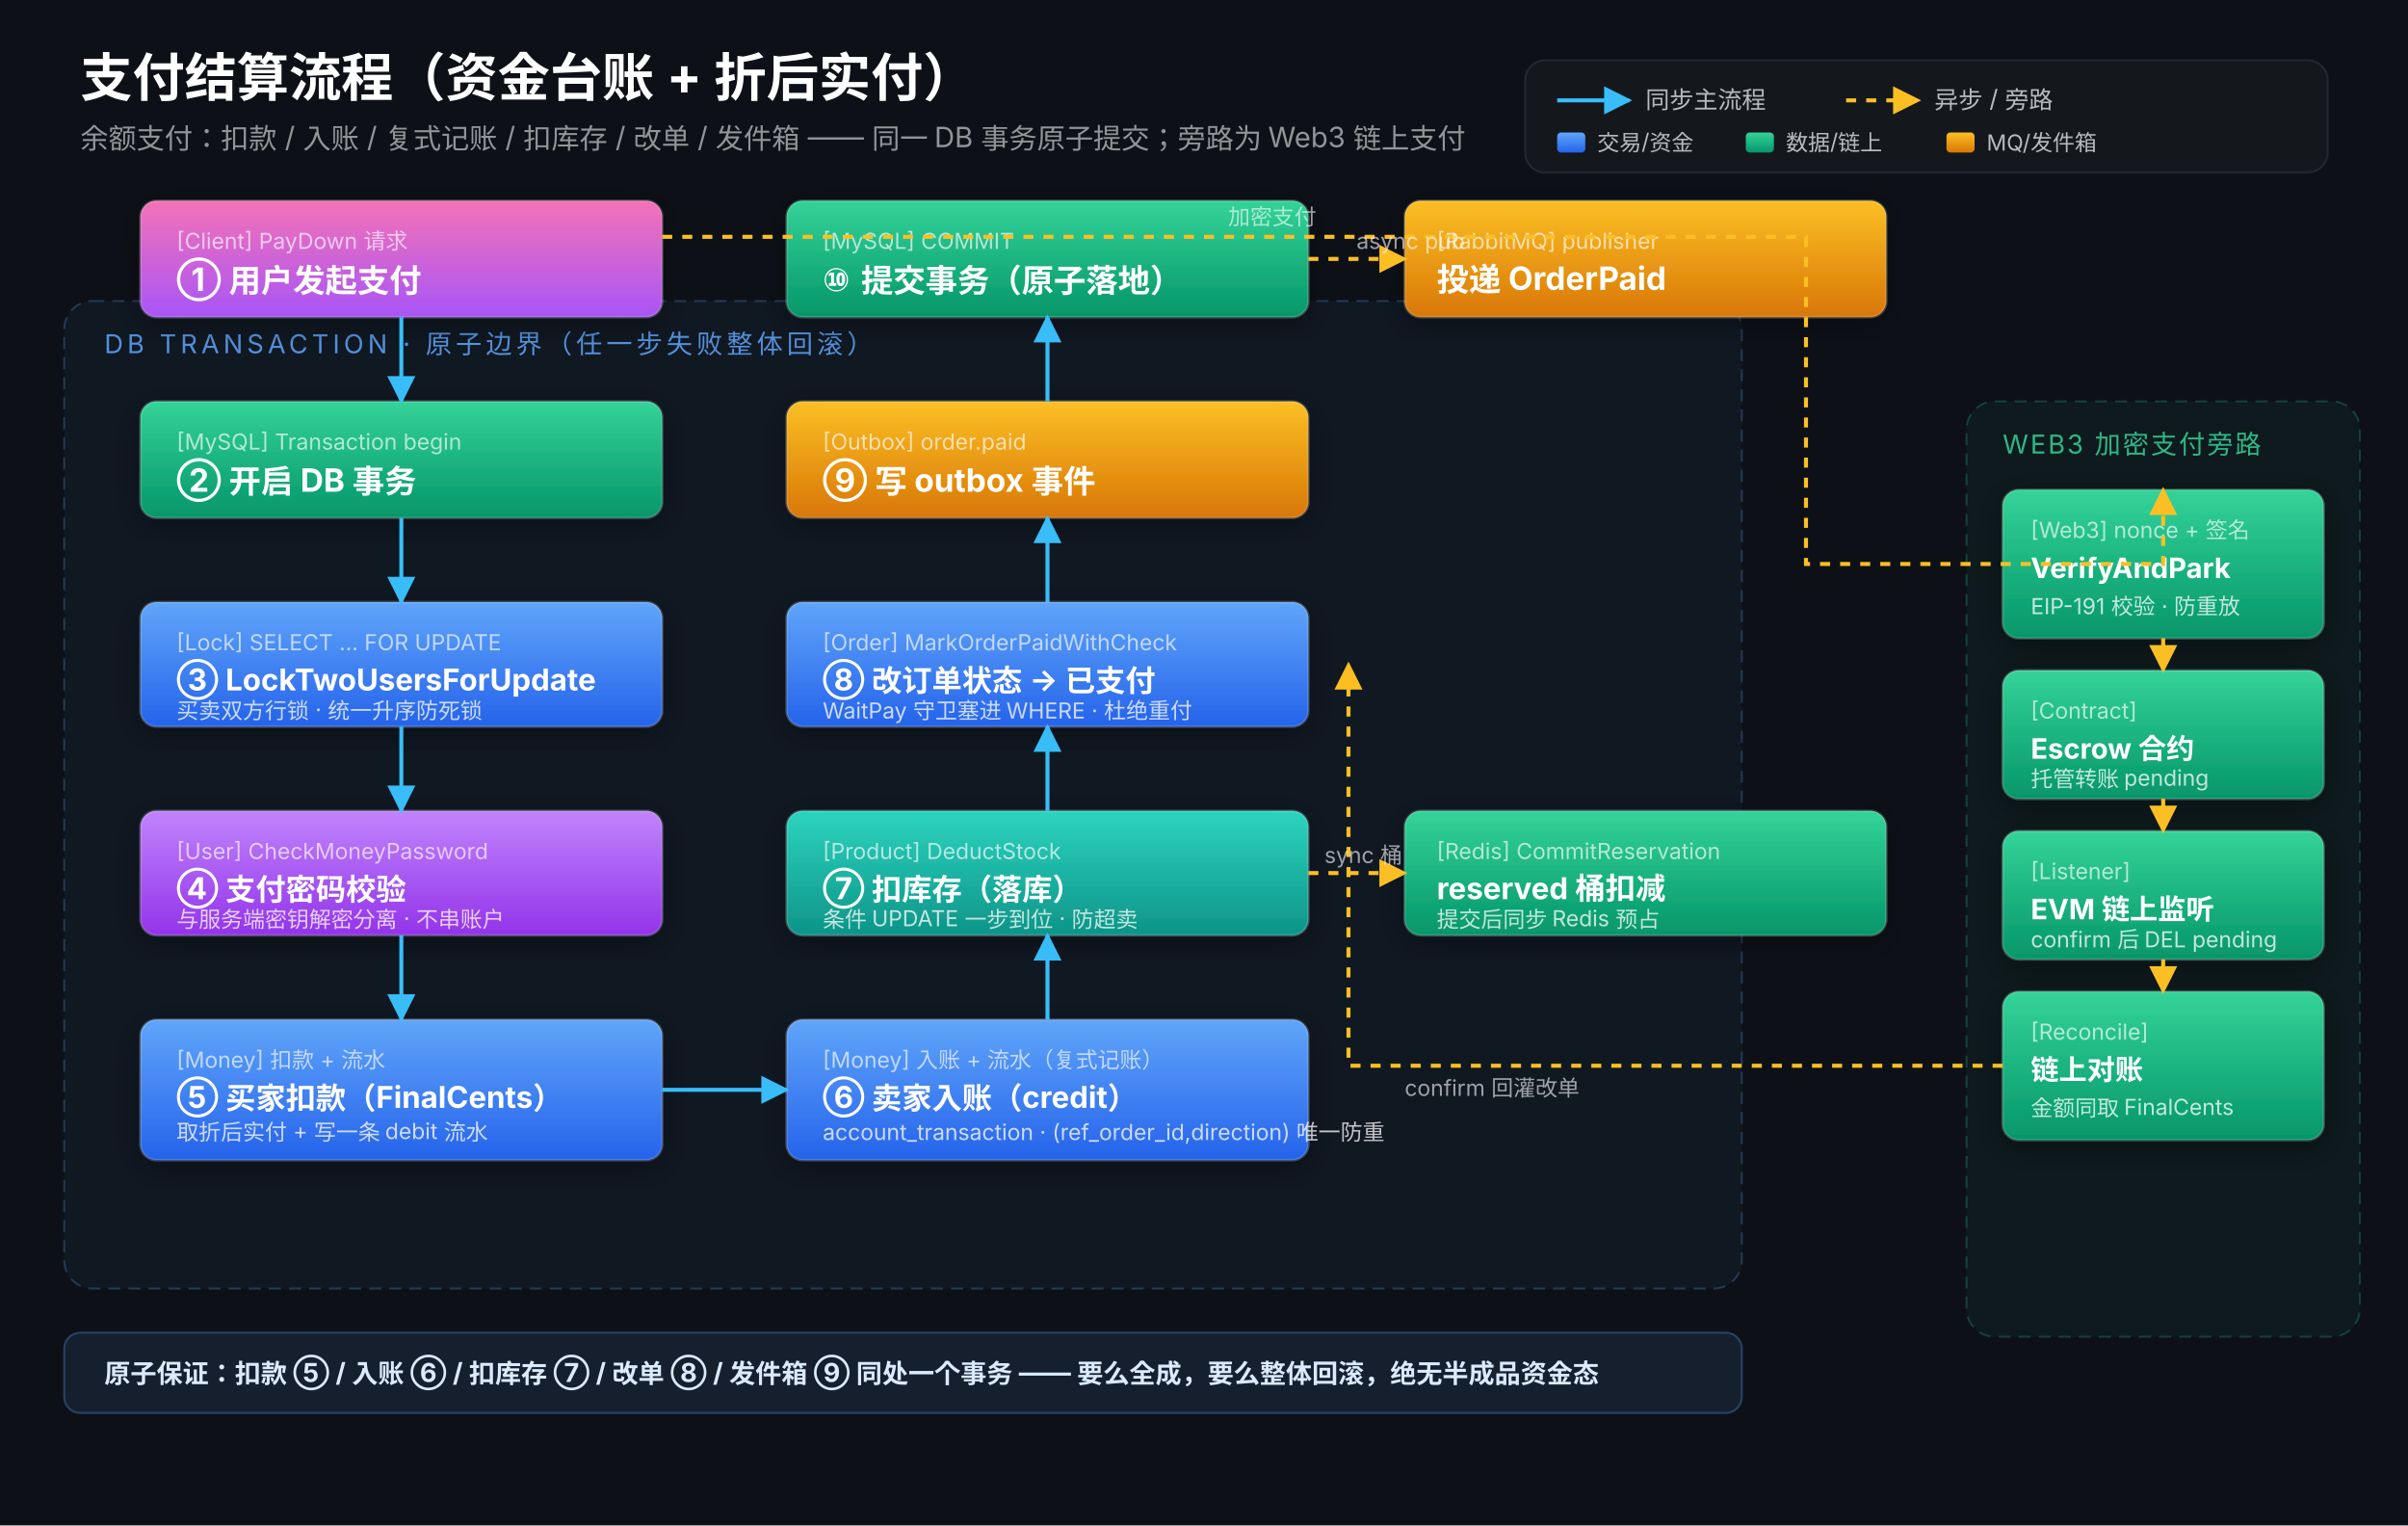
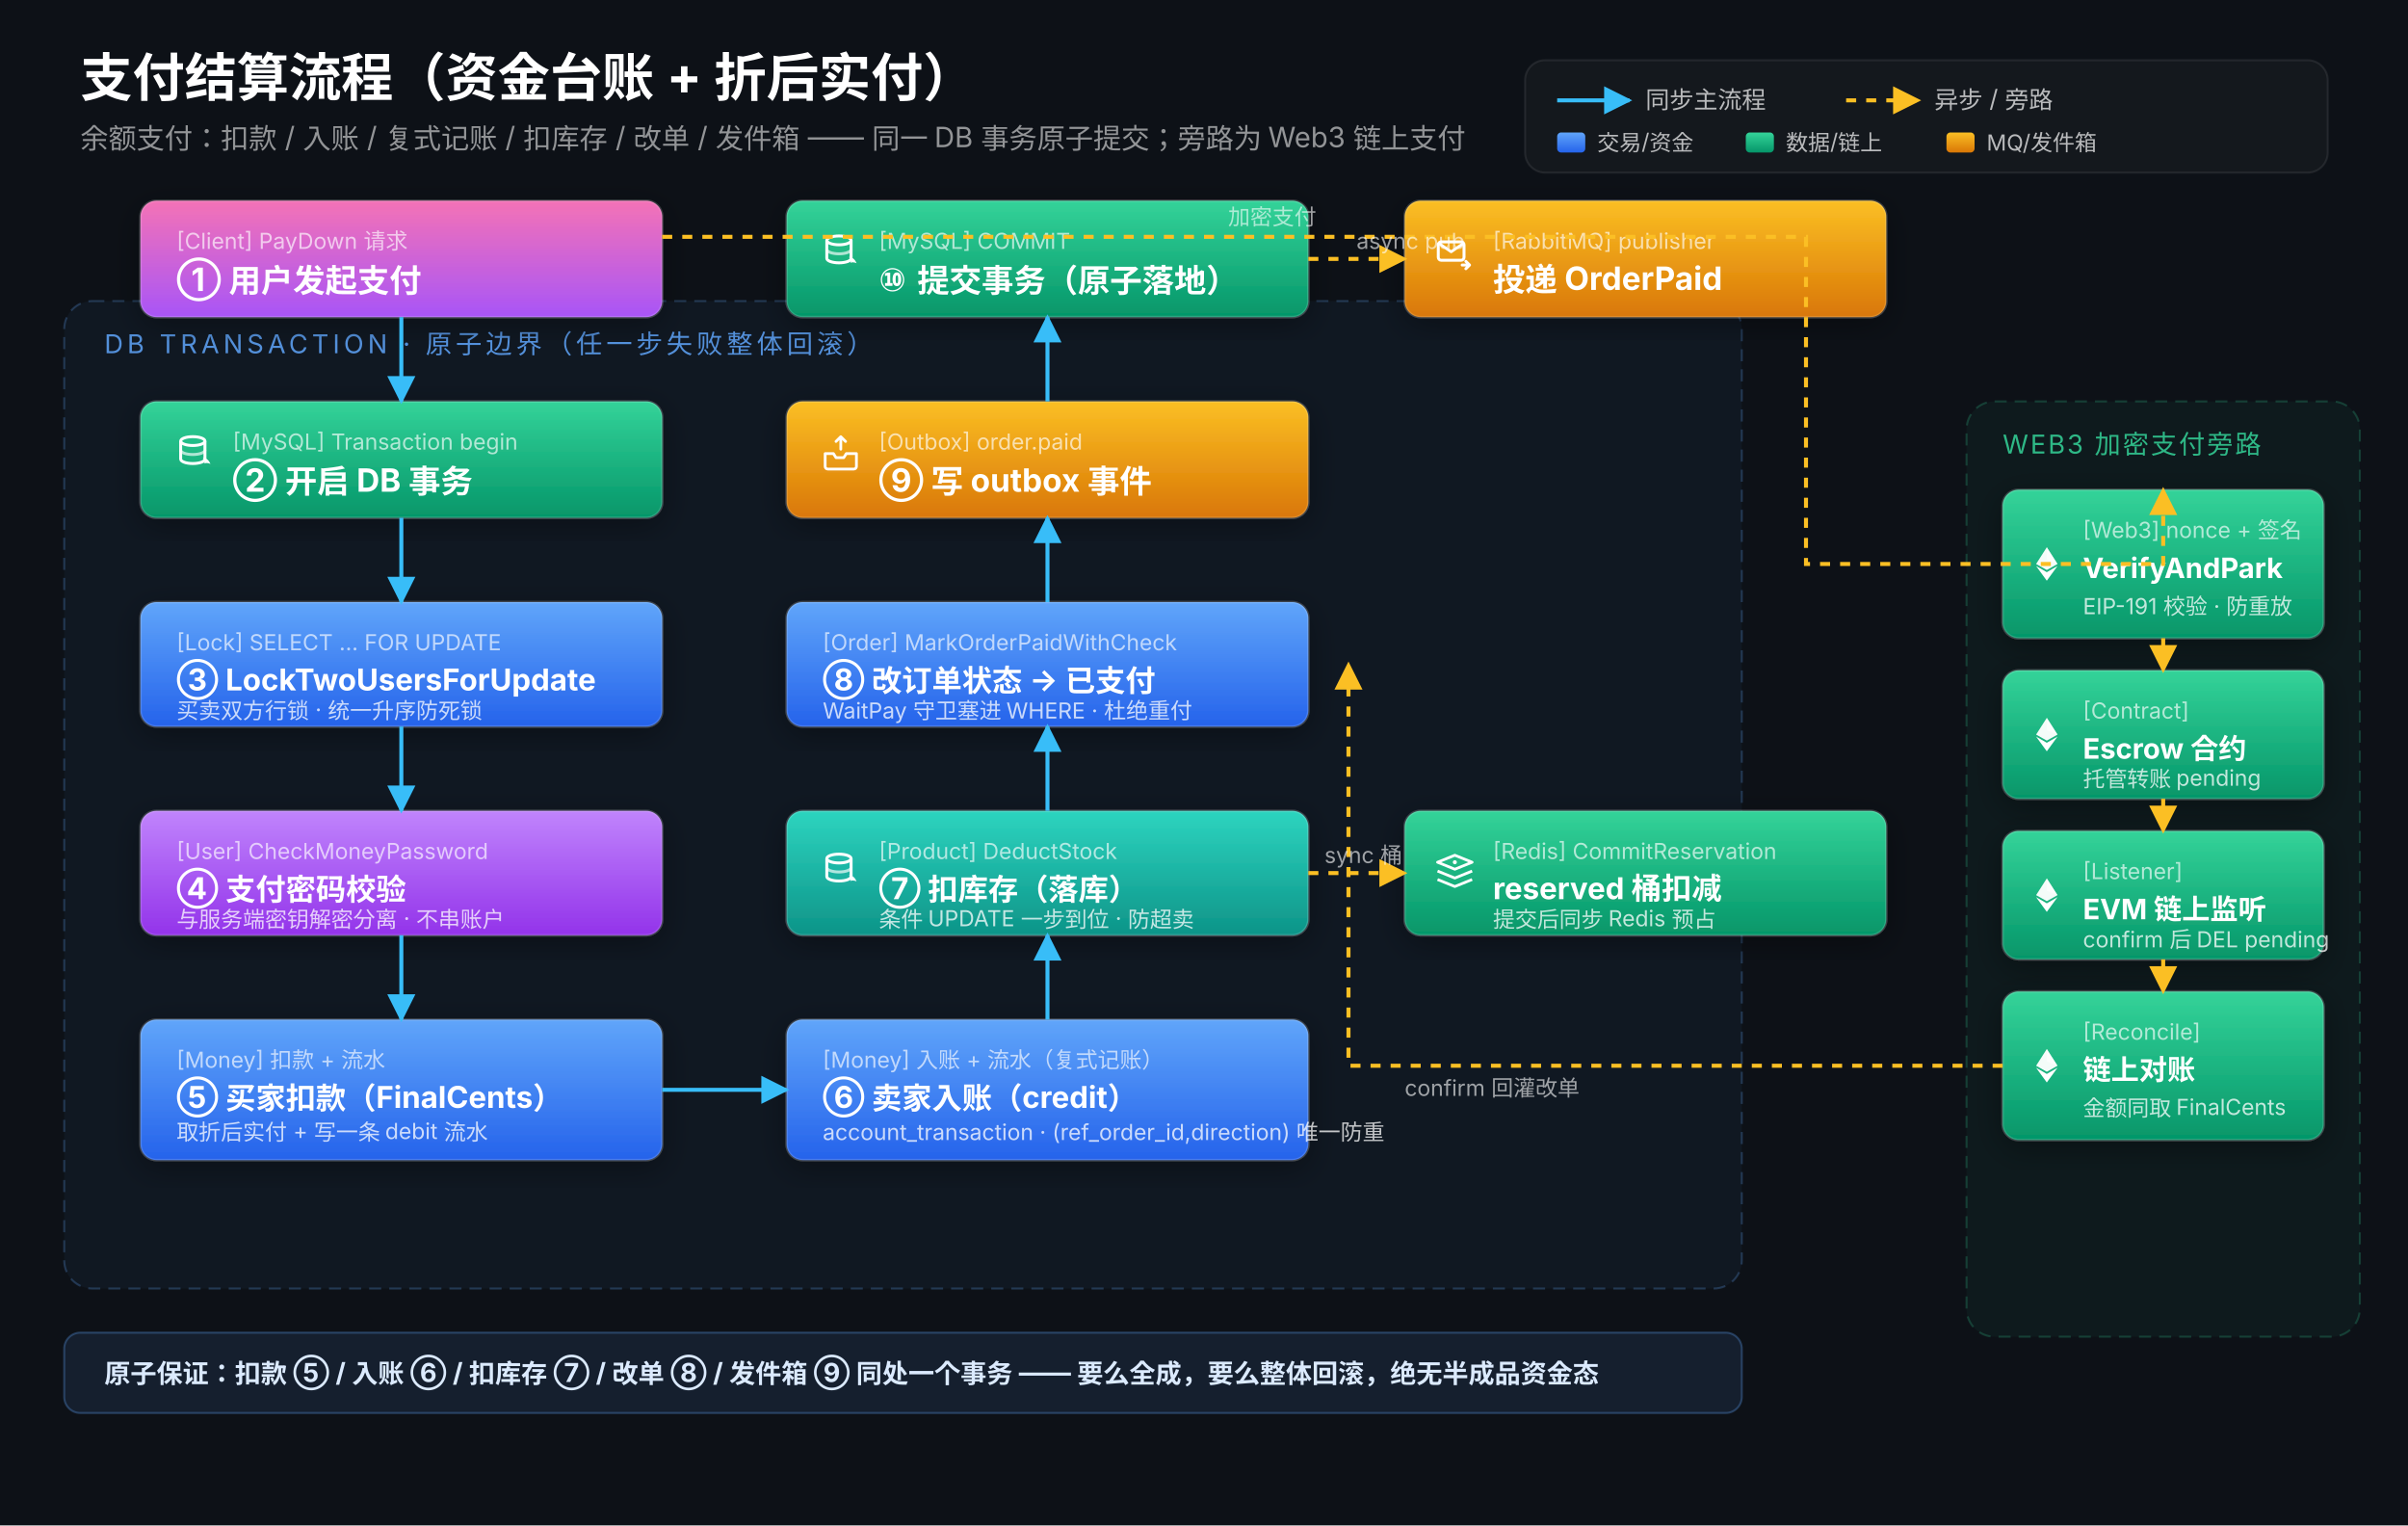
<svg xmlns="http://www.w3.org/2000/svg" viewBox="0 0 1200 760" font-family="'Inter','SF Pro Display','Segoe UI',system-ui,sans-serif">
  <defs>
    <linearGradient id="gClient" x1="0" y1="0" x2="0" y2="1">
      <stop offset="0" stop-color="#f472b6" />
      <stop offset="1" stop-color="#a855f7" />
    </linearGradient>
    <linearGradient id="gGate" x1="0" y1="0" x2="0" y2="1">
      <stop offset="0" stop-color="#38bdf8" />
      <stop offset="1" stop-color="#0ea5e9" />
    </linearGradient>
    <linearGradient id="gTrade" x1="0" y1="0" x2="0" y2="1">
      <stop offset="0" stop-color="#60a5fa" />
      <stop offset="1" stop-color="#2563eb" />
    </linearGradient>
    <linearGradient id="gProduct" x1="0" y1="0" x2="0" y2="1">
      <stop offset="0" stop-color="#2dd4bf" />
      <stop offset="1" stop-color="#0d9488" />
    </linearGradient>
    <linearGradient id="gPromo" x1="0" y1="0" x2="0" y2="1">
      <stop offset="0" stop-color="#fb923c" />
      <stop offset="1" stop-color="#ea580c" />
    </linearGradient>
    <linearGradient id="gUser" x1="0" y1="0" x2="0" y2="1">
      <stop offset="0" stop-color="#c084fc" />
      <stop offset="1" stop-color="#9333ea" />
    </linearGradient>
    <linearGradient id="gData" x1="0" y1="0" x2="0" y2="1">
      <stop offset="0" stop-color="#34d399" />
      <stop offset="1" stop-color="#059669" />
    </linearGradient>
    <linearGradient id="gMQ" x1="0" y1="0" x2="0" y2="1">
      <stop offset="0" stop-color="#fbbf24" />
      <stop offset="1" stop-color="#d97706" />
    </linearGradient>
    <filter id="shadow" x="-20%" y="-20%" width="140%" height="140%">
      <feDropShadow dx="0" dy="4" stdDeviation="8" flood-color="#000000" flood-opacity="0.35" />
    </filter>
    <filter id="glow" x="-50%" y="-50%" width="200%" height="200%">
      <feGaussianBlur stdDeviation="6" result="b" />
      <feMerge>
        <feMergeNode in="b" />
        <feMergeNode in="SourceGraphic" />
      </feMerge>
    </filter>
    <marker id="arrow" viewBox="0 0 10 10" refX="9" refY="5" markerWidth="7" markerHeight="7" orient="auto-start-reverse">
      <path d="M0,0 L10,5 L0,10 z" fill="#38bdf8" />
    </marker>
    <marker id="arrowA" viewBox="0 0 10 10" refX="9" refY="5" markerWidth="7" markerHeight="7" orient="auto-start-reverse">
      <path d="M0,0 L10,5 L0,10 z" fill="#fbbf24" />
    </marker>
+     <symbol id="ic-mysql" viewBox="0 0 24 24">
+       <g fill="none" stroke="#ffffff" stroke-width="1.6" stroke-linejoin="round">
+         <ellipse cx="11" cy="5.2" rx="6.6" ry="2.4" />
+         <path d="M4.4 5.2 V15 c0 1.33 2.96 2.4 6.6 2.4 s6.6-1.07 6.6-2.4 V5.2" />
+         <path d="M4.4 10.1 c0 1.33 2.96 2.4 6.6 2.4 s6.6-1.07 6.6-2.4" stroke-opacity="0.65" />
+       </g>
+       <path d="M16.4 14.2 c2.2 0.2 3.4 1.6 4.2 3.4 c-1.7-0.7-2.6-0.5-3.4-0.2 c0.5-1.1 0.1-2.2-0.8-3.2 z" fill="#ffffff" />
+     </symbol>
+     <symbol id="ic-redis" viewBox="0 0 24 24">
+       <g fill="none" stroke="#ffffff" stroke-width="1.5" stroke-linejoin="round">
+         <path d="M2.6 7.2 L12 3.4 L21.4 7.2 L12 11 Z" />
+         <path d="M2.6 12 L12 15.8 L21.4 12" />
+         <path d="M2.6 16.6 L12 20.4 L21.4 16.6" />
+       </g>
+       <circle cx="12" cy="7.2" r="1.1" fill="#ffffff" />
+     </symbol>
+     <symbol id="ic-rabbitmq" viewBox="0 0 24 24">
+       <rect x="3" y="6" width="14" height="10" rx="1.6" fill="none" stroke="#ffffff" stroke-width="1.6" />
+       <path d="M3.6 7 L10 11.4 L16.4 7" fill="none" stroke="#ffffff" stroke-width="1.5" stroke-linejoin="round" />
+       <path d="M16 18.6 h4 m0 0 l-2-2 m2 2 l-2 2" fill="none" stroke="#ffffff" stroke-width="1.6" stroke-linecap="round" stroke-linejoin="round" />
+     </symbol>
+     <symbol id="ic-es" viewBox="0 0 24 24">
+       <circle cx="10" cy="10" r="6" fill="none" stroke="#ffffff" stroke-width="1.7" />
+       <path d="M14.6 14.6 L20 20" stroke="#ffffff" stroke-width="2" stroke-linecap="round" />
+       <path d="M7.4 10 h5.2 M10 7.4 v5.2" stroke="#ffffff" stroke-width="1.3" stroke-opacity="0.7" />
+     </symbol>
+     <symbol id="ic-milvus" viewBox="0 0 24 24">
+       <g stroke="#ffffff" stroke-width="1.3" stroke-opacity="0.7">
+         <path d="M6 7 L12 12 M18 6 L12 12 M5 17 L12 12 M17 17 L12 12" />
+       </g>
+       <g fill="#ffffff">
+         <circle cx="6" cy="7" r="1.7" />
+         <circle cx="18" cy="6" r="1.7" />
+         <circle cx="5" cy="17" r="1.7" />
+         <circle cx="17" cy="17" r="1.7" />
+         <circle cx="12" cy="12" r="2.2" />
+       </g>
+     </symbol>
+     <symbol id="ic-web3" viewBox="0 0 24 24">
+       <g fill="#ffffff">
+         <path d="M12 2 L18.4 12 L12 15.6 L5.6 12 Z" fill-opacity="0.95" />
+         <path d="M12 2 L18.4 12 L12 9.4 Z" fill-opacity="0.6" />
+         <path d="M12 16.9 L18.4 13.2 L12 22 L5.6 13.2 Z" />
+       </g>
+     </symbol>
+     <symbol id="ic-web" viewBox="0 0 24 24">
+       <rect x="3" y="4.5" width="18" height="15" rx="1.8" fill="none" stroke="#ffffff" stroke-width="1.6" />
+       <path d="M3 8.6 H21" stroke="#ffffff" stroke-width="1.6" />
+       <g fill="#ffffff">
+         <circle cx="5.6" cy="6.5" r="0.8" />
+         <circle cx="8" cy="6.5" r="0.8" />
+       </g>
+     </symbol>
+     <symbol id="ic-mobile" viewBox="0 0 24 24">
+       <rect x="7" y="3" width="10" height="18" rx="2.2" fill="none" stroke="#ffffff" stroke-width="1.6" />
+       <path d="M10.4 18 h3.2" stroke="#ffffff" stroke-width="1.6" stroke-linecap="round" />
+     </symbol>
+     <symbol id="ic-gateway" viewBox="0 0 24 24">
+       <path d="M12 2.6 L20 5.4 V11 c0 5.2-3.4 8.2-8 10.4 C7.4 19.2 4 16.2 4 11 V5.4 Z" fill="none" stroke="#ffffff" stroke-width="1.6" stroke-linejoin="round" />
+       <path d="M8.6 11.6 L11 14 L15.4 9" fill="none" stroke="#ffffff" stroke-width="1.7" stroke-linecap="round" stroke-linejoin="round" />
+     </symbol>
+     <symbol id="ic-outbox" viewBox="0 0 24 24">
+       <path d="M3.5 12 H8 l1.4 2.2 h4.2 L15 12 h5.5 V19 a1.4 1.4 0 0 1-1.4 1.4 H4.9 A1.4 1.4 0 0 1 3.5 19 Z" fill="none" stroke="#ffffff" stroke-width="1.5" stroke-linejoin="round" />
+       <path d="M12 9.6 V2.8 m0 0 L9.4 5.4 M12 2.8 l2.6 2.6" fill="none" stroke="#ffffff" stroke-width="1.5" stroke-linecap="round" stroke-linejoin="round" />
+     </symbol>
  </defs>
  <rect x="0" y="0" width="1200" height="760" fill="#0d1117" />
  <g>
    <text x="40" y="48" fill="#ffffff" font-size="26" font-weight="700">支付结算流程（资金台账 + 折后实付）</text>
    <text x="40" y="74" fill="rgba(255,255,255,0.55)" font-size="14">
      余额支付：扣款 / 入账 / 复式记账 / 扣库存 / 改单 / 发件箱 —— 同一 DB 事务原子提交；旁路为 Web3 链上支付
    </text>
  </g>
  <g transform="translate(760,30)">
    <rect x="0" y="0" width="400" height="56" rx="10" fill="rgba(255,255,255,0.03)" stroke="rgba(255,255,255,0.08)" />
    <line x1="16" y1="20" x2="52" y2="20" stroke="#38bdf8" stroke-width="2" marker-end="url(#arrow)" />
    <text x="60" y="24" fill="rgba(255,255,255,0.7)" font-size="12">同步主流程</text>
    <line x1="160" y1="20" x2="196" y2="20" stroke="#fbbf24" stroke-width="2" stroke-dasharray="5,5" marker-end="url(#arrowA)" />
    <text x="204" y="24" fill="rgba(255,255,255,0.7)" font-size="12">异步 / 旁路</text>
    <rect x="16" y="36" width="14" height="10" rx="2" fill="url(#gTrade)" />
    <text x="36" y="45" fill="rgba(255,255,255,0.7)" font-size="11">交易/资金</text>
    <rect x="110" y="36" width="14" height="10" rx="2" fill="url(#gData)" />
    <text x="130" y="45" fill="rgba(255,255,255,0.7)" font-size="11">数据/链上</text>
    <rect x="210" y="36" width="14" height="10" rx="2" fill="url(#gMQ)" />
    <text x="230" y="45" fill="rgba(255,255,255,0.7)" font-size="11">MQ/发件箱</text>
  </g>
  <g>
    <rect x="32" y="150" width="836" height="492" rx="14" fill="rgba(96,165,250,0.05)" stroke="rgba(96,165,250,0.25)" stroke-dasharray="6,4" />
    <text x="52" y="176" fill="rgba(96,165,250,0.85)" font-size="13" letter-spacing="2">DB TRANSACTION · 原子边界（任一步失败整体回滚）</text>
  </g>
  <g>
    <rect x="70" y="100" width="260" height="58" rx="8" fill="url(#gClient)" stroke="rgba(255,255,255,0.16)" stroke-width="1.2" filter="url(#shadow)" />
    <text x="88" y="124" fill="rgba(255,255,255,0.65)" font-size="11">[Client] PayDown 请求</text>
    <text x="88" y="145" fill="#fff" font-size="16" font-weight="700">① 用户发起支付</text>
  </g>
  <g>
    <rect x="70" y="200" width="260" height="58" rx="8" fill="url(#gData)" stroke="rgba(255,255,255,0.16)" stroke-width="1.2" filter="url(#shadow)" />
-     <text x="88" y="224" fill="rgba(255,255,255,0.65)" font-size="11">[MySQL] Transaction begin</text>
-     <text x="88" y="245" fill="#fff" font-size="16" font-weight="700">② 开启 DB 事务</text>
+     <use href="#ic-mysql" x="86" y="215" width="22" height="22" />
+     <text x="116" y="224" fill="rgba(255,255,255,0.65)" font-size="11">[MySQL] Transaction begin</text>
+     <text x="116" y="245" fill="#fff" font-size="16" font-weight="700">② 开启 DB 事务</text>
  </g>
  <g>
    <rect x="70" y="300" width="260" height="62" rx="8" fill="url(#gTrade)" stroke="rgba(255,255,255,0.16)" stroke-width="1.2" filter="url(#shadow)" />
    <text x="88" y="324" fill="rgba(255,255,255,0.65)" font-size="11">[Lock] SELECT ... FOR UPDATE</text>
    <text x="88" y="344" fill="#fff" font-size="15" font-weight="700">③ LockTwoUsersForUpdate</text>
    <text x="88" y="358" fill="rgba(255,255,255,0.75)" font-size="11">买卖双方行锁 · 统一升序防死锁</text>
  </g>
  <g>
    <rect x="70" y="404" width="260" height="62" rx="8" fill="url(#gUser)" stroke="rgba(255,255,255,0.16)" stroke-width="1.2" filter="url(#shadow)" />
    <text x="88" y="428" fill="rgba(255,255,255,0.65)" font-size="11">[User] CheckMoneyPassword</text>
    <text x="88" y="448" fill="#fff" font-size="15" font-weight="700">④ 支付密码校验</text>
    <text x="88" y="462" fill="rgba(255,255,255,0.75)" font-size="11">与服务端密钥解密分离 · 不串账户</text>
  </g>
  <g>
    <rect x="70" y="508" width="260" height="70" rx="8" fill="url(#gTrade)" stroke="rgba(255,255,255,0.16)" stroke-width="1.2" filter="url(#shadow)" />
    <text x="88" y="532" fill="rgba(255,255,255,0.65)" font-size="11">[Money] 扣款 + 流水</text>
    <text x="88" y="552" fill="#fff" font-size="15" font-weight="700">⑤ 买家扣款（FinalCents）</text>
    <text x="88" y="568" fill="rgba(255,255,255,0.75)" font-size="11">取折后实付 + 写一条 debit 流水</text>
  </g>
  <g>
    <rect x="392" y="508" width="260" height="70" rx="8" fill="url(#gTrade)" stroke="rgba(255,255,255,0.16)" stroke-width="1.2" filter="url(#shadow)" />
    <text x="410" y="532" fill="rgba(255,255,255,0.65)" font-size="11">[Money] 入账 + 流水（复式记账）</text>
    <text x="410" y="552" fill="#fff" font-size="15" font-weight="700">⑥ 卖家入账（credit）</text>
    <text x="410" y="568" fill="rgba(255,255,255,0.75)" font-size="11">account_transaction · (ref_order_id,direction) 唯一防重</text>
  </g>
  <g>
    <rect x="392" y="404" width="260" height="62" rx="8" fill="url(#gProduct)" stroke="rgba(255,255,255,0.16)" stroke-width="1.2" filter="url(#shadow)" />
-     <text x="410" y="428" fill="rgba(255,255,255,0.65)" font-size="11">[Product] DeductStock</text>
-     <text x="410" y="448" fill="#fff" font-size="15" font-weight="700">⑦ 扣库存（落库）</text>
-     <text x="410" y="462" fill="rgba(255,255,255,0.75)" font-size="11">条件 UPDATE 一步到位 · 防超卖</text>
+     <use href="#ic-mysql" x="408" y="423" width="22" height="22" />
+     <text x="438" y="428" fill="rgba(255,255,255,0.65)" font-size="11">[Product] DeductStock</text>
+     <text x="438" y="448" fill="#fff" font-size="15" font-weight="700">⑦ 扣库存（落库）</text>
+     <text x="438" y="462" fill="rgba(255,255,255,0.75)" font-size="11">条件 UPDATE 一步到位 · 防超卖</text>
  </g>
  <g>
    <rect x="392" y="300" width="260" height="62" rx="8" fill="url(#gTrade)" stroke="rgba(255,255,255,0.16)" stroke-width="1.2" filter="url(#shadow)" />
    <text x="410" y="324" fill="rgba(255,255,255,0.65)" font-size="11">[Order] MarkOrderPaidWithCheck</text>
    <text x="410" y="344" fill="#fff" font-size="15" font-weight="700">⑧ 改订单状态 → 已支付</text>
    <text x="410" y="358" fill="rgba(255,255,255,0.75)" font-size="11">WaitPay 守卫塞进 WHERE · 杜绝重付</text>
  </g>
  <g>
    <rect x="392" y="200" width="260" height="58" rx="8" fill="url(#gMQ)" stroke="rgba(255,255,255,0.16)" stroke-width="1.2" filter="url(#shadow)" />
-     <text x="410" y="224" fill="rgba(255,255,255,0.65)" font-size="11">[Outbox] order.paid</text>
-     <text x="410" y="245" fill="#fff" font-size="16" font-weight="700">⑨ 写 outbox 事件</text>
+     <use href="#ic-outbox" x="408" y="215" width="22" height="22" />
+     <text x="438" y="224" fill="rgba(255,255,255,0.65)" font-size="11">[Outbox] order.paid</text>
+     <text x="438" y="245" fill="#fff" font-size="16" font-weight="700">⑨ 写 outbox 事件</text>
  </g>
  <g>
    <rect x="392" y="100" width="260" height="58" rx="8" fill="url(#gData)" stroke="rgba(255,255,255,0.16)" stroke-width="1.2" filter="url(#shadow)" />
-     <text x="410" y="124" fill="rgba(255,255,255,0.65)" font-size="11">[MySQL] COMMIT</text>
-     <text x="410" y="145" fill="#fff" font-size="16" font-weight="700">⑩ 提交事务（原子落地）</text>
+     <use href="#ic-mysql" x="408" y="115" width="22" height="22" />
+     <text x="438" y="124" fill="rgba(255,255,255,0.65)" font-size="11">[MySQL] COMMIT</text>
+     <text x="438" y="145" fill="#fff" font-size="16" font-weight="700">⑩ 提交事务（原子落地）</text>
  </g>
  <g>
    <rect x="700" y="404" width="240" height="62" rx="8" fill="url(#gData)" stroke="rgba(255,255,255,0.16)" stroke-width="1.2" filter="url(#shadow)" />
-     <text x="716" y="428" fill="rgba(255,255,255,0.65)" font-size="11">[Redis] CommitReservation</text>
-     <text x="716" y="448" fill="#fff" font-size="15" font-weight="700">reserved 桶扣减</text>
-     <text x="716" y="462" fill="rgba(255,255,255,0.75)" font-size="11">提交后同步 Redis 预占</text>
+     <use href="#ic-redis" x="714" y="423" width="22" height="22" />
+     <text x="744" y="428" fill="rgba(255,255,255,0.65)" font-size="11">[Redis] CommitReservation</text>
+     <text x="744" y="448" fill="#fff" font-size="15" font-weight="700">reserved 桶扣减</text>
+     <text x="744" y="462" fill="rgba(255,255,255,0.75)" font-size="11">提交后同步 Redis 预占</text>
  </g>
  <g>
    <rect x="700" y="100" width="240" height="58" rx="8" fill="url(#gMQ)" stroke="rgba(255,255,255,0.16)" stroke-width="1.2" filter="url(#shadow)" />
-     <text x="716" y="124" fill="rgba(255,255,255,0.65)" font-size="11">[RabbitMQ] publisher</text>
-     <text x="716" y="145" fill="#fff" font-size="16" font-weight="700">投递 OrderPaid</text>
+     <use href="#ic-rabbitmq" x="714" y="115" width="22" height="22" />
+     <text x="744" y="124" fill="rgba(255,255,255,0.65)" font-size="11">[RabbitMQ] publisher</text>
+     <text x="744" y="145" fill="#fff" font-size="16" font-weight="700">投递 OrderPaid</text>
  </g>
  <g>
    <rect x="980" y="200" width="196" height="466" rx="14" fill="rgba(52,211,153,0.05)" stroke="rgba(52,211,153,0.22)" stroke-dasharray="6,4" />
    <text x="998" y="226" fill="rgba(52,211,153,0.85)" font-size="13" letter-spacing="1">WEB3 加密支付旁路</text>
  </g>
  <g>
    <rect x="998" y="244" width="160" height="74" rx="8" fill="url(#gData)" stroke="rgba(255,255,255,0.16)" stroke-width="1.2" filter="url(#shadow)" />
-     <text x="1012" y="268" fill="rgba(255,255,255,0.65)" font-size="11">[Web3] nonce + 签名</text>
-     <text x="1012" y="288" fill="#fff" font-size="14" font-weight="700">VerifyAndPark</text>
-     <text x="1012" y="306" fill="rgba(255,255,255,0.75)" font-size="11">EIP-191 校验 · 防重放</text>
+     <use href="#ic-web3" x="1010" y="271" width="20" height="20" />
+     <text x="1038" y="268" fill="rgba(255,255,255,0.65)" font-size="11">[Web3] nonce + 签名</text>
+     <text x="1038" y="288" fill="#fff" font-size="14" font-weight="700">VerifyAndPark</text>
+     <text x="1038" y="306" fill="rgba(255,255,255,0.75)" font-size="11">EIP-191 校验 · 防重放</text>
  </g>
  <g>
    <rect x="998" y="334" width="160" height="64" rx="8" fill="url(#gData)" stroke="rgba(255,255,255,0.16)" stroke-width="1.2" filter="url(#shadow)" />
-     <text x="1012" y="358" fill="rgba(255,255,255,0.65)" font-size="11">[Contract]</text>
-     <text x="1012" y="378" fill="#fff" font-size="14" font-weight="700">Escrow 合约</text>
-     <text x="1012" y="392" fill="rgba(255,255,255,0.75)" font-size="11">托管转账 pending</text>
+     <use href="#ic-web3" x="1010" y="356" width="20" height="20" />
+     <text x="1038" y="358" fill="rgba(255,255,255,0.65)" font-size="11">[Contract]</text>
+     <text x="1038" y="378" fill="#fff" font-size="14" font-weight="700">Escrow 合约</text>
+     <text x="1038" y="392" fill="rgba(255,255,255,0.75)" font-size="11">托管转账 pending</text>
  </g>
  <g>
    <rect x="998" y="414" width="160" height="64" rx="8" fill="url(#gData)" stroke="rgba(255,255,255,0.16)" stroke-width="1.2" filter="url(#shadow)" />
-     <text x="1012" y="438" fill="rgba(255,255,255,0.65)" font-size="11">[Listener]</text>
-     <text x="1012" y="458" fill="#fff" font-size="14" font-weight="700">EVM 链上监听</text>
-     <text x="1012" y="472" fill="rgba(255,255,255,0.75)" font-size="11">confirm 后 DEL pending</text>
+     <use href="#ic-web3" x="1010" y="436" width="20" height="20" />
+     <text x="1038" y="438" fill="rgba(255,255,255,0.65)" font-size="11">[Listener]</text>
+     <text x="1038" y="458" fill="#fff" font-size="14" font-weight="700">EVM 链上监听</text>
+     <text x="1038" y="472" fill="rgba(255,255,255,0.75)" font-size="11">confirm 后 DEL pending</text>
  </g>
  <g>
    <rect x="998" y="494" width="160" height="74" rx="8" fill="url(#gData)" stroke="rgba(255,255,255,0.16)" stroke-width="1.2" filter="url(#shadow)" />
-     <text x="1012" y="518" fill="rgba(255,255,255,0.65)" font-size="11">[Reconcile]</text>
-     <text x="1012" y="538" fill="#fff" font-size="14" font-weight="700">链上对账</text>
-     <text x="1012" y="556" fill="rgba(255,255,255,0.75)" font-size="11">金额同取 FinalCents</text>
+     <use href="#ic-web3" x="1010" y="521" width="20" height="20" />
+     <text x="1038" y="518" fill="rgba(255,255,255,0.65)" font-size="11">[Reconcile]</text>
+     <text x="1038" y="538" fill="#fff" font-size="14" font-weight="700">链上对账</text>
+     <text x="1038" y="556" fill="rgba(255,255,255,0.75)" font-size="11">金额同取 FinalCents</text>
  </g>
  <g fill="none" stroke="#38bdf8" stroke-width="2">
    <line x1="200" y1="158" x2="200" y2="200" marker-end="url(#arrow)" />
    <line x1="200" y1="258" x2="200" y2="300" marker-end="url(#arrow)" />
    <line x1="200" y1="362" x2="200" y2="404" marker-end="url(#arrow)" />
    <line x1="200" y1="466" x2="200" y2="508" marker-end="url(#arrow)" />
  </g>
  <g fill="none" stroke="#38bdf8" stroke-width="2">
    <path d="M330,543 L361,543 L361,543 L392,543" marker-end="url(#arrow)" />
  </g>
  <g fill="none" stroke="#38bdf8" stroke-width="2">
    <line x1="522" y1="508" x2="522" y2="466" marker-end="url(#arrow)" />
    <line x1="522" y1="404" x2="522" y2="362" marker-end="url(#arrow)" />
    <line x1="522" y1="300" x2="522" y2="258" marker-end="url(#arrow)" />
    <line x1="522" y1="200" x2="522" y2="158" marker-end="url(#arrow)" />
  </g>
  <g fill="none" stroke="#fbbf24" stroke-width="2" stroke-dasharray="5,5">
    <line x1="652" y1="435" x2="700" y2="435" marker-end="url(#arrowA)" />
    <line x1="652" y1="129" x2="700" y2="129" marker-end="url(#arrowA)" />
  </g>
  <g fill="none" stroke="#fbbf24" stroke-width="2" stroke-dasharray="5,5">
    <path d="M330,118 L900,118 L900,281 L1078,281 L1078,244" marker-end="url(#arrowA)" />
    <line x1="1078" y1="318" x2="1078" y2="334" marker-end="url(#arrowA)" />
    <line x1="1078" y1="398" x2="1078" y2="414" marker-end="url(#arrowA)" />
    <line x1="1078" y1="478" x2="1078" y2="494" marker-end="url(#arrowA)" />
    <path d="M998,531 L672,531 L672,331" marker-end="url(#arrowA)" />
  </g>
  <g font-size="11" fill="rgba(255,255,255,0.6)">
    <text x="676" y="124">async pub</text>
    <text x="660" y="430">sync 桶</text>
    <text x="612" y="112">加密支付</text>
    <text x="700" y="546">confirm 回灌改单</text>
  </g>
  <g>
    <rect x="32" y="664" width="836" height="40" rx="8" fill="rgba(96,165,250,0.10)" stroke="rgba(96,165,250,0.30)" />
    <text x="52" y="689" fill="#dbeafe" font-size="13" font-weight="700">
      原子保证：扣款 ⑤ / 入账 ⑥ / 扣库存 ⑦ / 改单 ⑧ / 发件箱 ⑨ 同处一个事务 —— 要么全成，要么整体回滚，绝无半成品资金态
    </text>
  </g>
</svg>
